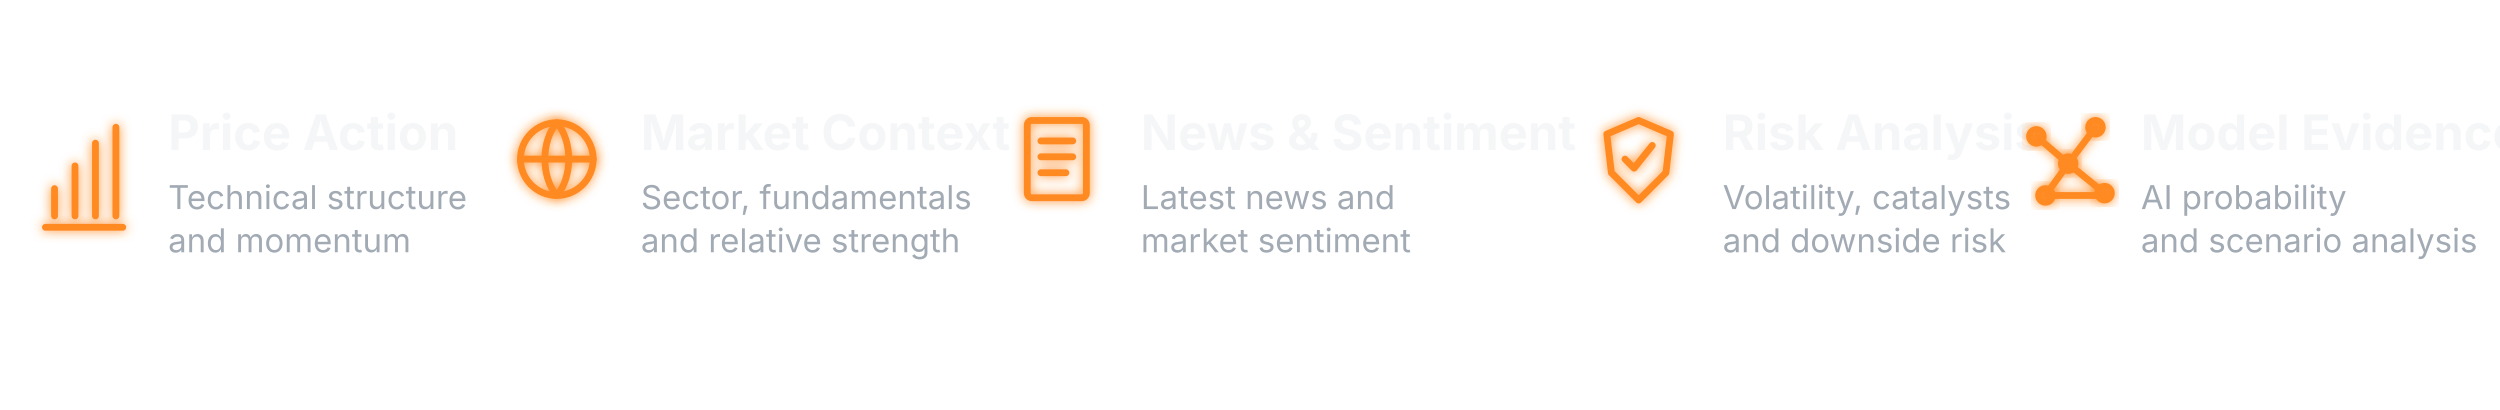
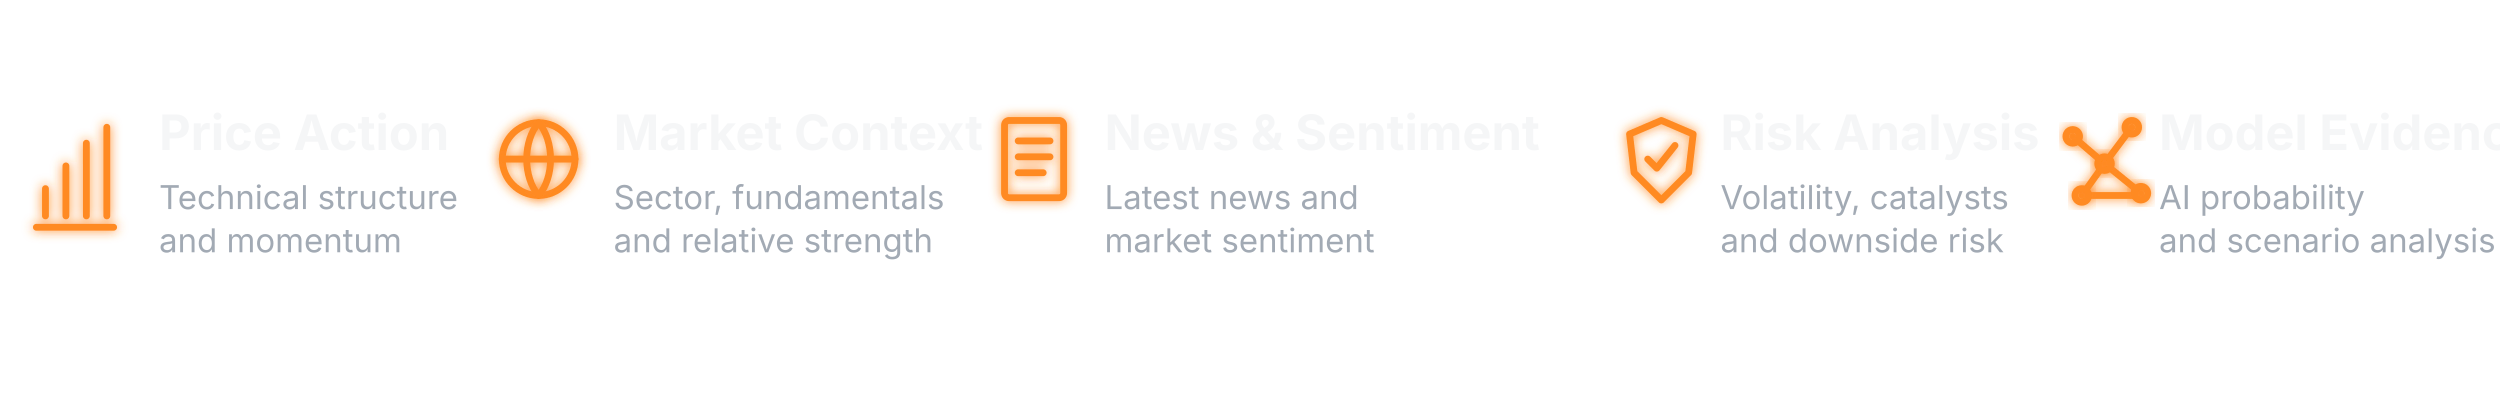
<svg xmlns="http://www.w3.org/2000/svg" viewBox="0 0 1100 180" role="img" aria-label="Deep Stock Analysis evidence categories">
  <defs>
    <filter id="glow" x="-50%" y="-50%" width="200%" height="200%">
      <feGaussianBlur stdDeviation="2.4" result="b" />
      <feMerge>
        <feMergeNode in="b" />
        <feMergeNode in="SourceGraphic" />
      </feMerge>
    </filter>
    <style>
      .t{font:700 21.5px Inter,Segoe UI,Arial,sans-serif;fill:#f5f6f7}.d{font:400 14.5px Inter,Segoe UI,Arial,sans-serif;fill:#a2aab4}.o{stroke:#ff8a22;fill:none;stroke-width:3;stroke-linecap:round;stroke-linejoin:round;filter:url(#glow)}.s{stroke:rgba(255,255,255,.16);stroke-width:1}
    </style>
  </defs>
-   <line class="s" x1="214" y1="28" x2="214" y2="152" />
-   <line class="s" x1="430" y1="28" x2="430" y2="152" />
-   <line class="s" x1="684" y1="28" x2="684" y2="152" />
-   <line class="s" x1="878" y1="28" x2="878" y2="152" />
-   <g transform="translate(20 52)">
+   <line class="s" x1="210" y1="28" x2="210" y2="152" />
+   <line class="s" x1="423" y1="28" x2="423" y2="152" />
+   <line class="s" x1="686" y1="28" x2="686" y2="152" />
+   <line class="s" x1="884" y1="28" x2="884" y2="152" />
+   <g transform="translate(16 52)">
    <path class="o" d="M0 48h34M4 43V31M13 43V21M22 43V11M31 43V4" />
    <text class="t" x="54" y="14">Price Action</text>
    <text class="d" x="54" y="40">Technical structure</text>
    <text class="d" x="54" y="59">and momentum</text>
  </g>
-   <g transform="translate(228 52)">
+   <g transform="translate(220 52)">
    <circle class="o" cx="17" cy="18" r="16" />
    <path class="o" d="M1 18h32M17 2c-7 8-7 24 0 32M17 2c7 8 7 24 0 32" />
-     <text class="t" x="54" y="14">Market Context</text>
-     <text class="d" x="54" y="40">Sector, fundamentals</text>
-     <text class="d" x="54" y="59">and relative strength</text>
+     <text class="t" x="50" y="14">Market Context</text>
+     <text class="d" x="50" y="40">Sector, fundamentals</text>
+     <text class="d" x="50" y="59">and relative strength</text>
  </g>
-   <g transform="translate(448 52)">
+   <g transform="translate(438 52)">
    <rect class="o" x="4" y="1" width="26" height="34" rx="2" />
    <path class="o" d="M10 10h14M10 17h14M10 24h11" />
-     <text class="t" x="54" y="14">News &amp; Sentiment</text>
-     <text class="d" x="54" y="40">Latest news and</text>
-     <text class="d" x="54" y="59">market sentiment</text>
+     <text class="t" x="48" y="14">News &amp; Sentiment</text>
+     <text class="d" x="48" y="40">Latest news and</text>
+     <text class="d" x="48" y="59">market sentiment</text>
  </g>
-   <g transform="translate(704 52)">
+   <g transform="translate(714 52)">
    <path class="o" d="M17 1 31 7l-2 17L17 36 5 24 3 7 17 1Z" />
    <path class="o" d="m11 18 4 4 8-10" />
-     <text class="t" x="54" y="14">Risk Analysis</text>
-     <text class="d" x="54" y="40">Volatility, catalysts</text>
-     <text class="d" x="54" y="59">and downside risk</text>
+     <text class="t" x="43" y="14">Risk Analysis</text>
+     <text class="d" x="43" y="40">Volatility, catalysts</text>
+     <text class="d" x="43" y="59">and downside risk</text>
  </g>
-   <g transform="translate(892 52)">
+   <g transform="translate(908 52)">
    <path class="o" d="m4 8 14 12L30 4M18 20 8 34m10-14 16 13M8 34h26" />
    <circle class="o" cx="4" cy="8" r="3" />
    <circle class="o" cx="30" cy="4" r="3" />
    <circle class="o" cx="18" cy="20" r="3" />
    <circle class="o" cx="8" cy="34" r="3" />
    <circle class="o" cx="34" cy="33" r="3" />
-     <text class="t" x="50" y="14">Model Evidence</text>
-     <text class="d" x="50" y="40">AI probability</text>
-     <text class="d" x="50" y="59">and scenario analysis</text>
+     <text class="t" x="42" y="14">Model Evidence</text>
+     <text class="d" x="42" y="40">AI probability</text>
+     <text class="d" x="42" y="59">and scenario analysis</text>
  </g>
</svg>
